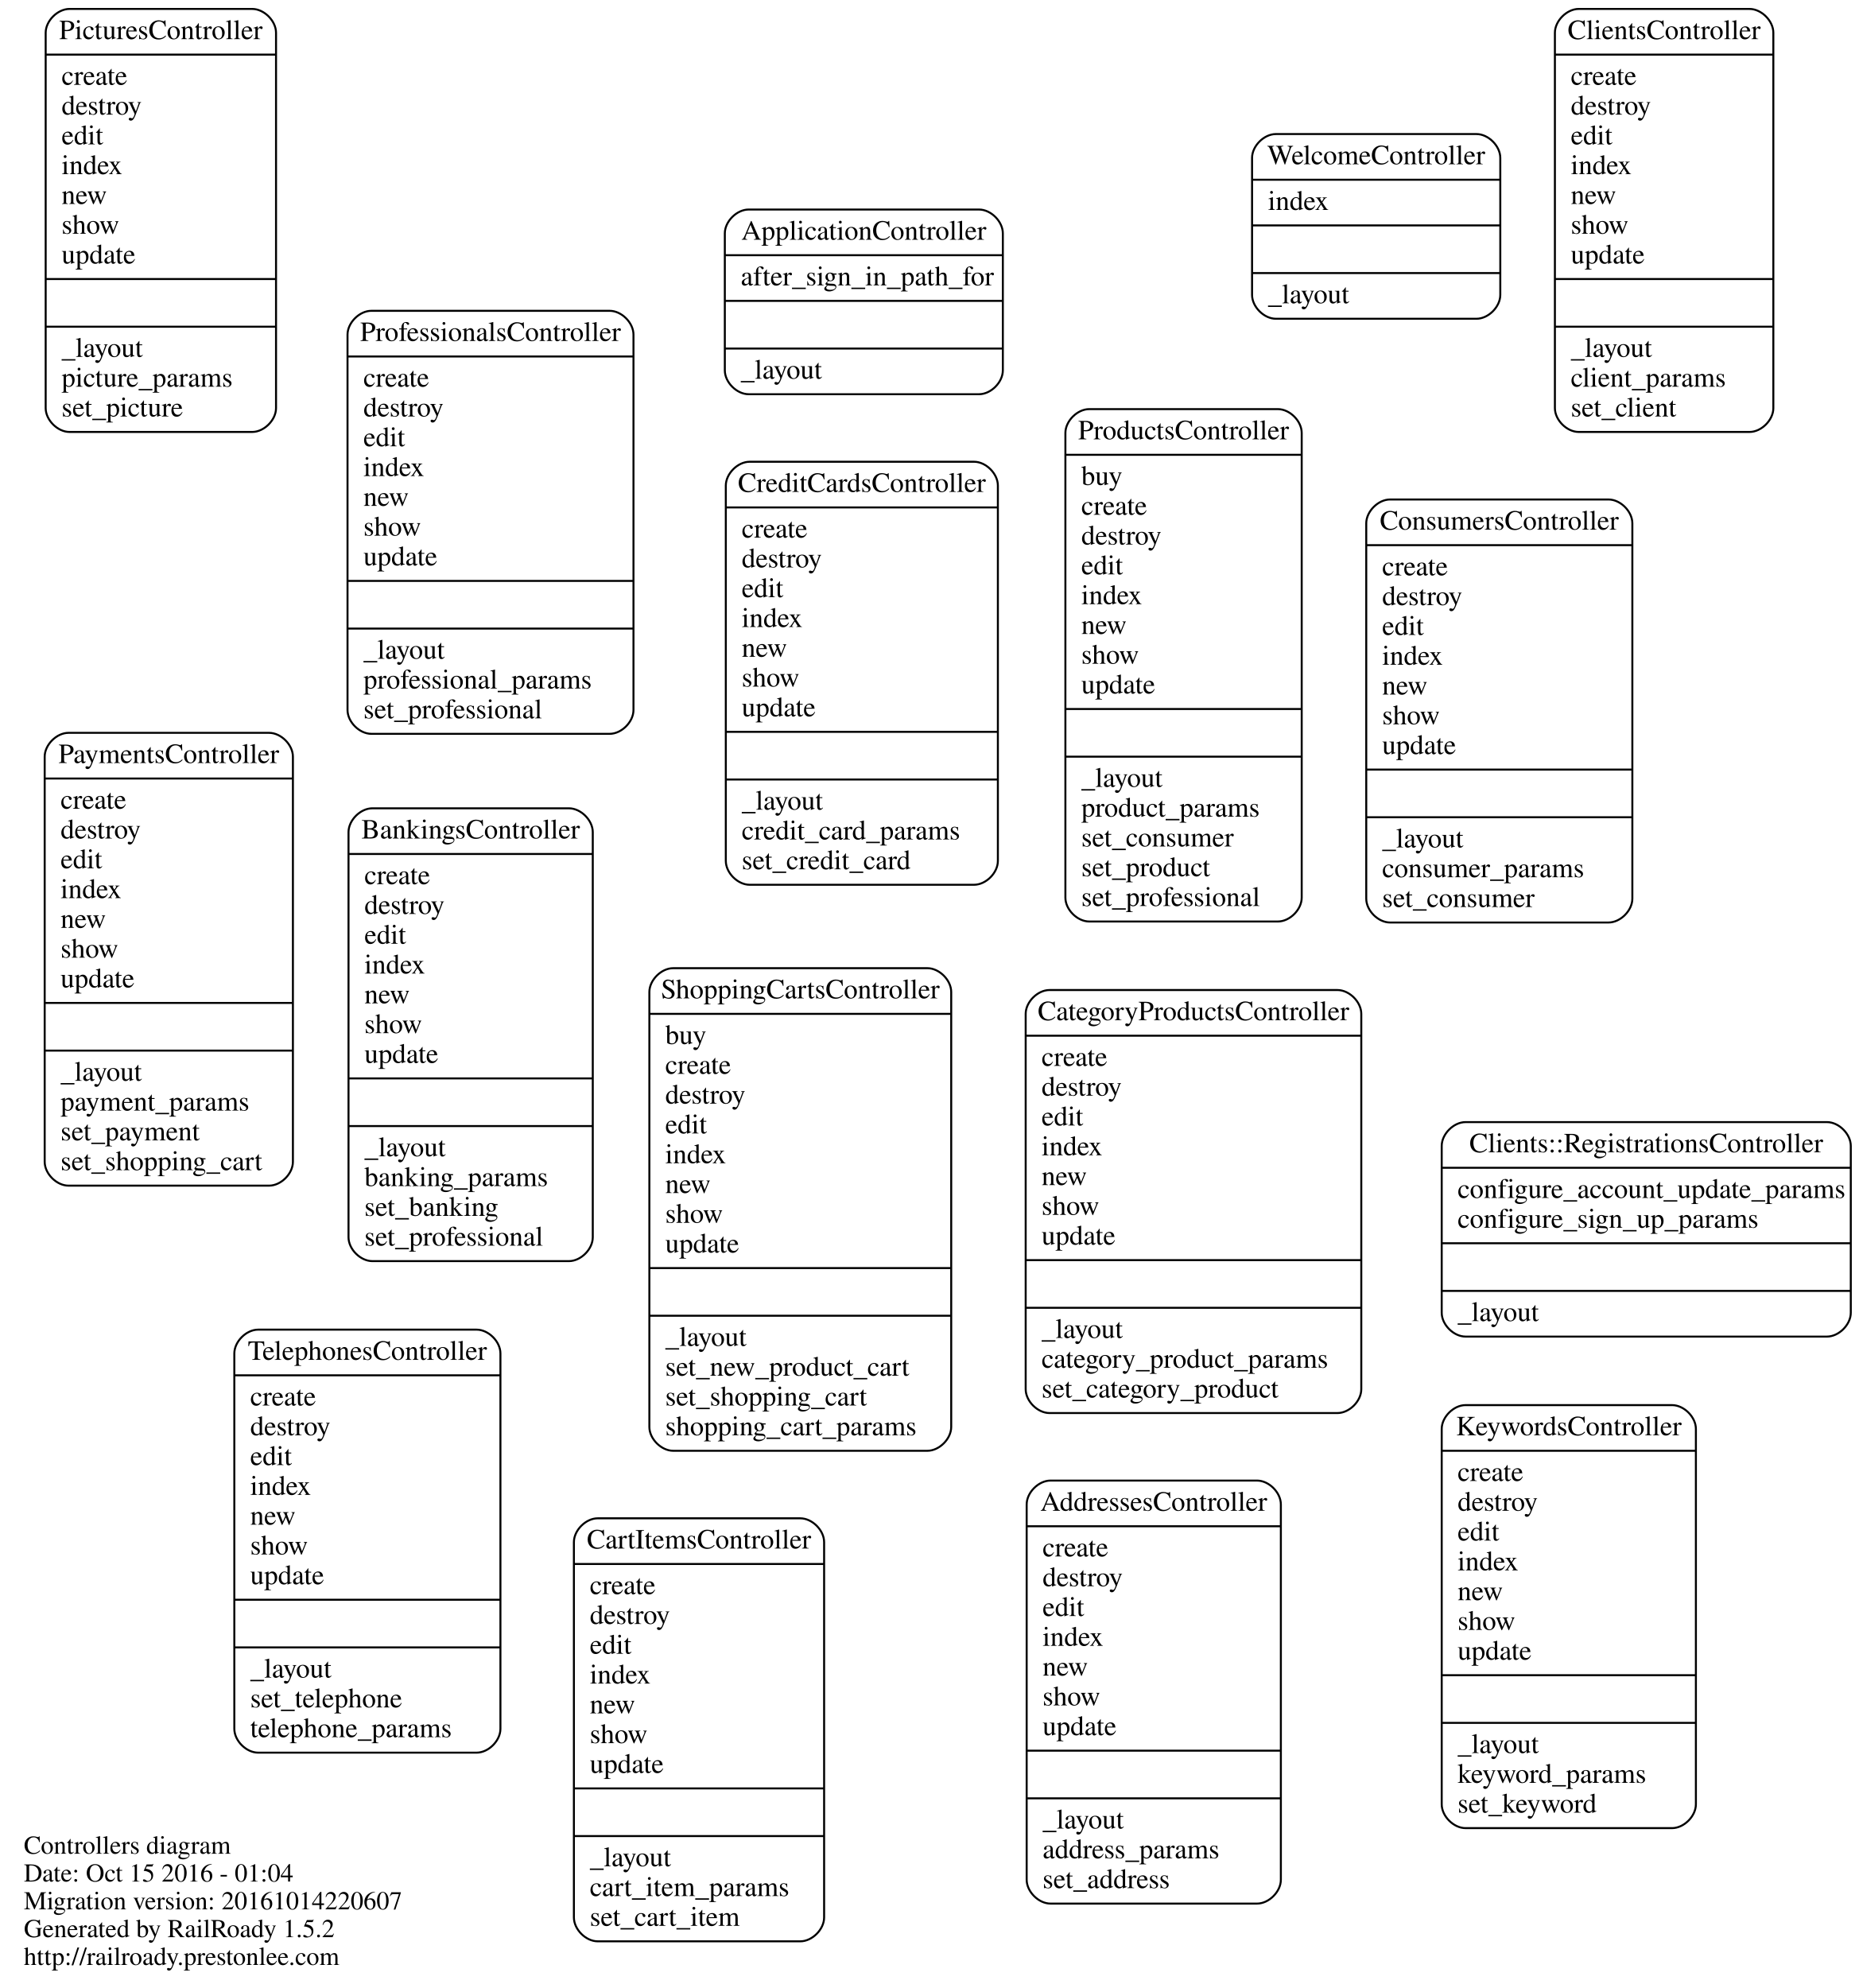
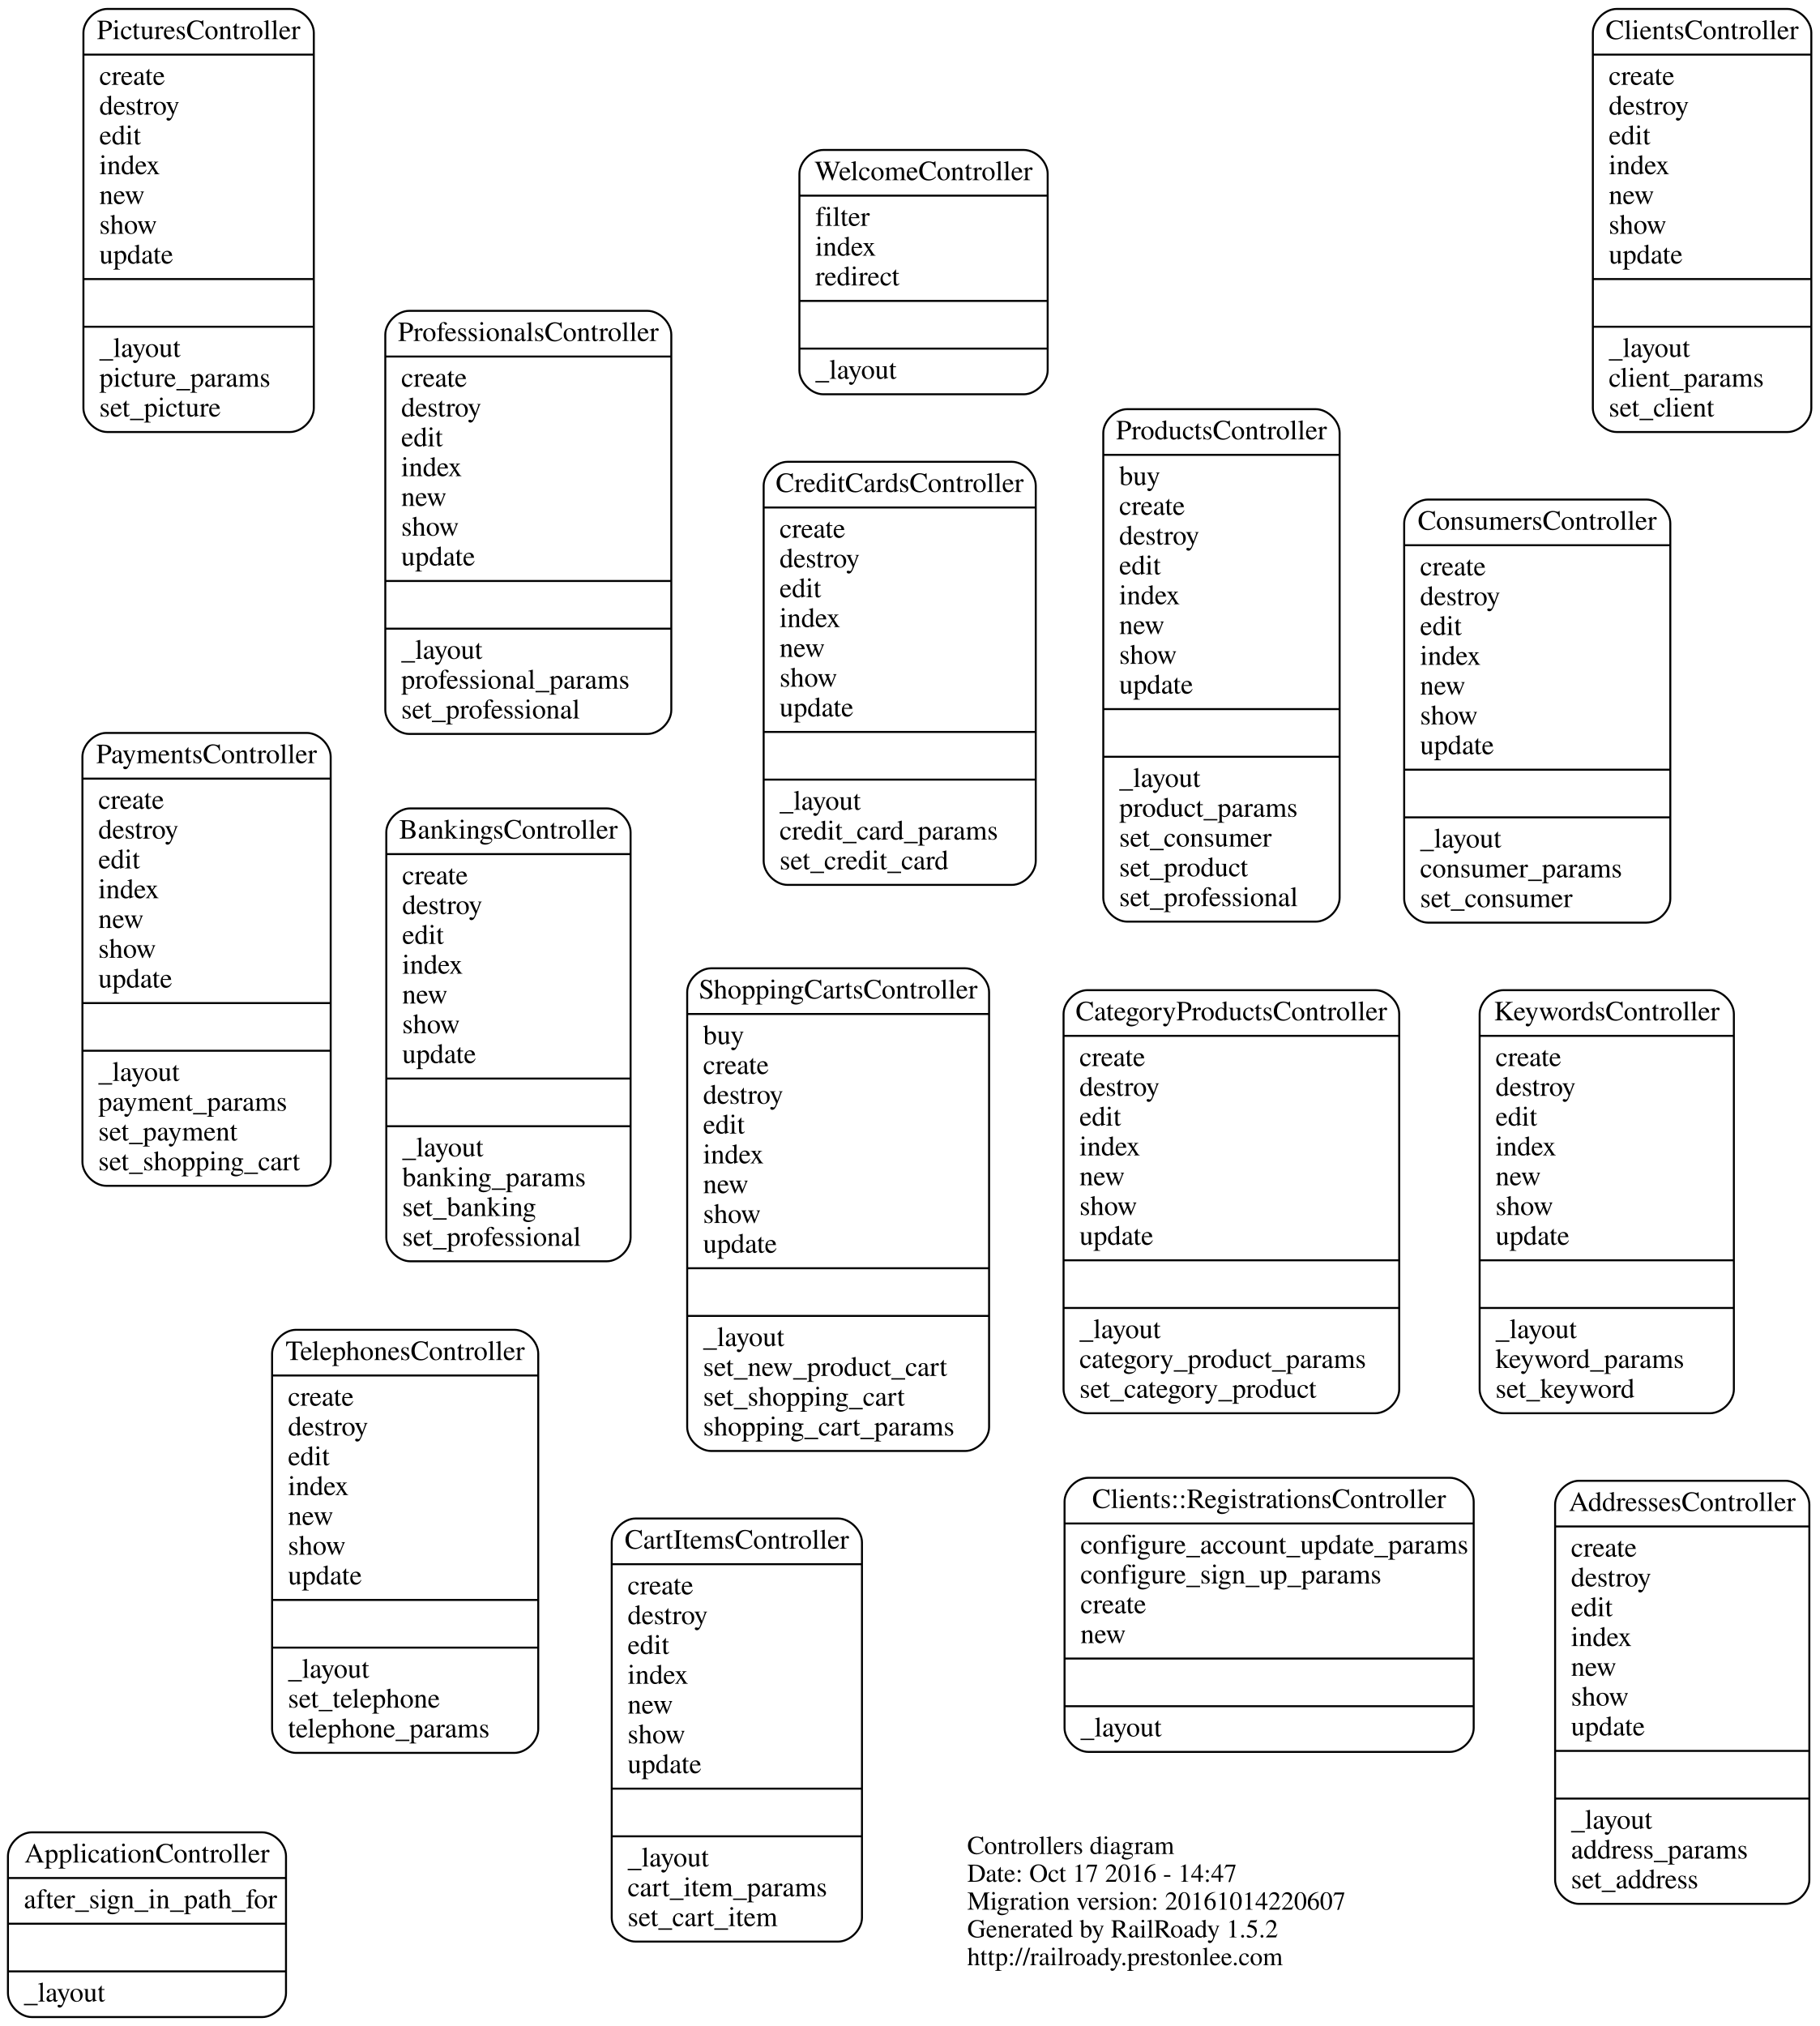
- <svg xmlns="http://www.w3.org/2000/svg" width="936pt" height="1001pt" viewBox="0.00 0.00 936.00 1001.00">
-   <g id="graph0" class="graph" transform="scale(1 1) rotate(0) translate(403 598)">
-     <polygon fill="none" stroke="none" points="-403,403 -403,-598 533,-598 533,403 -403,403" />
+ <svg xmlns="http://www.w3.org/2000/svg" width="916pt" height="1020pt" viewBox="0.00 0.00 916.00 1020.00">
+   <g id="graph0" class="graph" transform="scale(1 1) rotate(0) translate(422 598)">
+     <polygon fill="none" stroke="none" points="-422,422 -422,-598 494,-598 494,422 -422,422" />
    <g id="node1" class="node">
-       <text text-anchor="start" x="-391" y="335.4" font-family="Times,serif" font-size="13.00">Controllers diagram</text>
-       <text text-anchor="start" x="-391" y="349.4" font-family="Times,serif" font-size="13.00">Date: Oct 15 2016 - 01:04</text>
-       <text text-anchor="start" x="-391" y="363.4" font-family="Times,serif" font-size="13.00">Migration version: 20161014220607</text>
-       <text text-anchor="start" x="-391" y="377.4" font-family="Times,serif" font-size="13.00">Generated by RailRoady 1.5.2</text>
-       <text text-anchor="start" x="-391" y="391.4" font-family="Times,serif" font-size="13.00">http://railroady.prestonlee.com</text>
+       <text text-anchor="start" x="65" y="335.4" font-family="Times,serif" font-size="13.00">Controllers diagram</text>
+       <text text-anchor="start" x="65" y="349.4" font-family="Times,serif" font-size="13.00">Date: Oct 17 2016 - 14:47</text>
+       <text text-anchor="start" x="65" y="363.4" font-family="Times,serif" font-size="13.00">Migration version: 20161014220607</text>
+       <text text-anchor="start" x="65" y="377.4" font-family="Times,serif" font-size="13.00">Generated by RailRoady 1.5.2</text>
+       <text text-anchor="start" x="65" y="391.4" font-family="Times,serif" font-size="13.00">http://railroady.prestonlee.com</text>
    </g>
    <g id="node2" class="node">
      <path fill="none" stroke="black" d="M-25.5,-152.5C-25.5,-152.5 87.5,-152.5 87.5,-152.5 93.5,-152.5 99.5,-158.5 99.5,-164.5 99.5,-164.5 99.5,-353.5 99.5,-353.5 99.5,-359.5 93.5,-365.5 87.5,-365.5 87.5,-365.5 -25.5,-365.5 -25.5,-365.5 -31.5,-365.5 -37.5,-359.5 -37.5,-353.5 -37.5,-353.5 -37.5,-164.5 -37.5,-164.5 -37.5,-158.5 -31.5,-152.5 -25.5,-152.5" />
      <text text-anchor="middle" x="31" y="-350.3" font-family="Times,serif" font-size="14.00">CreditCardsController</text>
      <polyline fill="none" stroke="black" points="-37.5,-342.5 99.5,-342.5 " />
      <text text-anchor="start" x="-29.5" y="-327.3" font-family="Times,serif" font-size="14.00">create</text>
      <text text-anchor="start" x="-29.5" y="-312.3" font-family="Times,serif" font-size="14.00">destroy</text>
      <text text-anchor="start" x="-29.5" y="-297.3" font-family="Times,serif" font-size="14.00">edit</text>
      <text text-anchor="start" x="-29.5" y="-282.3" font-family="Times,serif" font-size="14.00">index</text>
      <text text-anchor="start" x="-29.5" y="-267.3" font-family="Times,serif" font-size="14.00">new</text>
      <text text-anchor="start" x="-29.5" y="-252.3" font-family="Times,serif" font-size="14.00">show</text>
      <text text-anchor="start" x="-29.5" y="-237.3" font-family="Times,serif" font-size="14.00">update</text>
      <polyline fill="none" stroke="black" points="-37.5,-229.5 99.5,-229.5 " />
      <polyline fill="none" stroke="black" points="-37.5,-205.5 99.5,-205.5 " />
      <text text-anchor="start" x="-29.5" y="-190.3" font-family="Times,serif" font-size="14.00">_layout</text>
      <text text-anchor="start" x="-29.5" y="-175.3" font-family="Times,serif" font-size="14.00">credit_card_params</text>
      <text text-anchor="start" x="-29.5" y="-160.3" font-family="Times,serif" font-size="14.00">set_credit_card</text>
    </g>
    <g id="node3" class="node">
      <path fill="none" stroke="black" d="M-216,-228.5C-216,-228.5 -96,-228.5 -96,-228.5 -90,-228.5 -84,-234.5 -84,-240.5 -84,-240.5 -84,-429.5 -84,-429.5 -84,-435.5 -90,-441.5 -96,-441.5 -96,-441.5 -216,-441.5 -216,-441.5 -222,-441.5 -228,-435.5 -228,-429.5 -228,-429.5 -228,-240.5 -228,-240.5 -228,-234.5 -222,-228.5 -216,-228.5" />
      <text text-anchor="middle" x="-156" y="-426.3" font-family="Times,serif" font-size="14.00">ProfessionalsController</text>
      <polyline fill="none" stroke="black" points="-228,-418.5 -84,-418.5 " />
      <text text-anchor="start" x="-220" y="-403.3" font-family="Times,serif" font-size="14.00">create</text>
      <text text-anchor="start" x="-220" y="-388.3" font-family="Times,serif" font-size="14.00">destroy</text>
      <text text-anchor="start" x="-220" y="-373.3" font-family="Times,serif" font-size="14.00">edit</text>
      <text text-anchor="start" x="-220" y="-358.3" font-family="Times,serif" font-size="14.00">index</text>
      <text text-anchor="start" x="-220" y="-343.3" font-family="Times,serif" font-size="14.00">new</text>
      <text text-anchor="start" x="-220" y="-328.3" font-family="Times,serif" font-size="14.00">show</text>
      <text text-anchor="start" x="-220" y="-313.3" font-family="Times,serif" font-size="14.00">update</text>
      <polyline fill="none" stroke="black" points="-228,-305.5 -84,-305.5 " />
      <polyline fill="none" stroke="black" points="-228,-281.5 -84,-281.5 " />
      <text text-anchor="start" x="-220" y="-266.3" font-family="Times,serif" font-size="14.00">_layout</text>
      <text text-anchor="start" x="-220" y="-251.3" font-family="Times,serif" font-size="14.00">professional_params</text>
      <text text-anchor="start" x="-220" y="-236.3" font-family="Times,serif" font-size="14.00">set_professional</text>
    </g>
    <g id="node4" class="node">
      <path fill="none" stroke="black" d="M392,-380.5C392,-380.5 478,-380.5 478,-380.5 484,-380.5 490,-386.5 490,-392.5 490,-392.5 490,-581.5 490,-581.5 490,-587.5 484,-593.5 478,-593.5 478,-593.5 392,-593.5 392,-593.5 386,-593.5 380,-587.5 380,-581.5 380,-581.5 380,-392.5 380,-392.5 380,-386.5 386,-380.5 392,-380.5" />
      <text text-anchor="middle" x="435" y="-578.3" font-family="Times,serif" font-size="14.00">ClientsController</text>
      <polyline fill="none" stroke="black" points="380,-570.5 490,-570.5 " />
      <text text-anchor="start" x="388" y="-555.3" font-family="Times,serif" font-size="14.00">create</text>
      <text text-anchor="start" x="388" y="-540.3" font-family="Times,serif" font-size="14.00">destroy</text>
      <text text-anchor="start" x="388" y="-525.3" font-family="Times,serif" font-size="14.00">edit</text>
      <text text-anchor="start" x="388" y="-510.3" font-family="Times,serif" font-size="14.00">index</text>
      <text text-anchor="start" x="388" y="-495.3" font-family="Times,serif" font-size="14.00">new</text>
      <text text-anchor="start" x="388" y="-480.3" font-family="Times,serif" font-size="14.00">show</text>
      <text text-anchor="start" x="388" y="-465.3" font-family="Times,serif" font-size="14.00">update</text>
      <polyline fill="none" stroke="black" points="380,-457.5 490,-457.5 " />
      <polyline fill="none" stroke="black" points="380,-433.5 490,-433.5 " />
      <text text-anchor="start" x="388" y="-418.3" font-family="Times,serif" font-size="14.00">_layout</text>
      <text text-anchor="start" x="388" y="-403.3" font-family="Times,serif" font-size="14.00">client_params</text>
      <text text-anchor="start" x="388" y="-388.3" font-family="Times,serif" font-size="14.00">set_client</text>
    </g>
    <g id="node5" class="node">
      <path fill="none" stroke="black" d="M-215.5,37C-215.5,37 -116.5,37 -116.5,37 -110.5,37 -104.5,31 -104.5,25 -104.5,25 -104.5,-179 -104.5,-179 -104.5,-185 -110.5,-191 -116.5,-191 -116.5,-191 -215.5,-191 -215.5,-191 -221.5,-191 -227.5,-185 -227.5,-179 -227.5,-179 -227.5,25 -227.5,25 -227.5,31 -221.5,37 -215.5,37" />
      <text text-anchor="middle" x="-166" y="-175.8" font-family="Times,serif" font-size="14.00">BankingsController</text>
      <polyline fill="none" stroke="black" points="-227.5,-168 -104.5,-168 " />
      <text text-anchor="start" x="-219.5" y="-152.8" font-family="Times,serif" font-size="14.00">create</text>
      <text text-anchor="start" x="-219.5" y="-137.8" font-family="Times,serif" font-size="14.00">destroy</text>
      <text text-anchor="start" x="-219.5" y="-122.8" font-family="Times,serif" font-size="14.00">edit</text>
      <text text-anchor="start" x="-219.5" y="-107.8" font-family="Times,serif" font-size="14.00">index</text>
      <text text-anchor="start" x="-219.5" y="-92.8" font-family="Times,serif" font-size="14.00">new</text>
      <text text-anchor="start" x="-219.5" y="-77.8" font-family="Times,serif" font-size="14.00">show</text>
      <text text-anchor="start" x="-219.5" y="-62.8" font-family="Times,serif" font-size="14.00">update</text>
      <polyline fill="none" stroke="black" points="-227.5,-55 -104.5,-55 " />
      <polyline fill="none" stroke="black" points="-227.5,-31 -104.5,-31 " />
      <text text-anchor="start" x="-219.5" y="-15.8" font-family="Times,serif" font-size="14.00">_layout</text>
      <text text-anchor="start" x="-219.5" y="-0.8" font-family="Times,serif" font-size="14.00">banking_params</text>
      <text text-anchor="start" x="-219.5" y="14.2" font-family="Times,serif" font-size="14.00">set_banking</text>
      <text text-anchor="start" x="-219.5" y="29.2" font-family="Times,serif" font-size="14.00">set_professional</text>
    </g>
    <g id="node6" class="node">
      <path fill="none" stroke="black" d="M-64,132.5C-64,132.5 64,132.5 64,132.5 70,132.5 76,126.5 76,120.5 76,120.5 76,-98.5 76,-98.5 76,-104.5 70,-110.5 64,-110.5 64,-110.5 -64,-110.5 -64,-110.5 -70,-110.5 -76,-104.5 -76,-98.5 -76,-98.5 -76,120.5 -76,120.5 -76,126.5 -70,132.5 -64,132.5" />
      <text text-anchor="middle" x="0" y="-95.3" font-family="Times,serif" font-size="14.00">ShoppingCartsController</text>
      <polyline fill="none" stroke="black" points="-76,-87.5 76,-87.5 " />
      <text text-anchor="start" x="-68" y="-72.3" font-family="Times,serif" font-size="14.00">buy</text>
      <text text-anchor="start" x="-68" y="-57.3" font-family="Times,serif" font-size="14.00">create</text>
      <text text-anchor="start" x="-68" y="-42.3" font-family="Times,serif" font-size="14.00">destroy</text>
      <text text-anchor="start" x="-68" y="-27.3" font-family="Times,serif" font-size="14.00">edit</text>
      <text text-anchor="start" x="-68" y="-12.3" font-family="Times,serif" font-size="14.00">index</text>
      <text text-anchor="start" x="-68" y="2.7" font-family="Times,serif" font-size="14.00">new</text>
      <text text-anchor="start" x="-68" y="17.7" font-family="Times,serif" font-size="14.00">show</text>
      <text text-anchor="start" x="-68" y="32.7" font-family="Times,serif" font-size="14.00">update</text>
      <polyline fill="none" stroke="black" points="-76,40.5 76,40.5 " />
      <polyline fill="none" stroke="black" points="-76,64.5 76,64.5 " />
      <text text-anchor="start" x="-68" y="79.7" font-family="Times,serif" font-size="14.00">_layout</text>
      <text text-anchor="start" x="-68" y="94.7" font-family="Times,serif" font-size="14.00">set_new_product_cart</text>
      <text text-anchor="start" x="-68" y="109.7" font-family="Times,serif" font-size="14.00">set_shopping_cart</text>
      <text text-anchor="start" x="-68" y="124.7" font-family="Times,serif" font-size="14.00">shopping_cart_params</text>
    </g>
    <g id="node7" class="node">
      <path fill="none" stroke="black" d="M125.5,113.5C125.5,113.5 270.5,113.5 270.5,113.5 276.5,113.5 282.5,107.5 282.5,101.5 282.5,101.5 282.5,-87.5 282.5,-87.5 282.5,-93.5 276.5,-99.5 270.5,-99.5 270.5,-99.5 125.5,-99.5 125.5,-99.5 119.5,-99.5 113.5,-93.5 113.5,-87.5 113.5,-87.5 113.5,101.5 113.5,101.5 113.5,107.5 119.5,113.5 125.5,113.5" />
      <text text-anchor="middle" x="198" y="-84.3" font-family="Times,serif" font-size="14.00">CategoryProductsController</text>
      <polyline fill="none" stroke="black" points="113.5,-76.5 282.5,-76.5 " />
      <text text-anchor="start" x="121.5" y="-61.3" font-family="Times,serif" font-size="14.00">create</text>
      <text text-anchor="start" x="121.5" y="-46.3" font-family="Times,serif" font-size="14.00">destroy</text>
      <text text-anchor="start" x="121.5" y="-31.3" font-family="Times,serif" font-size="14.00">edit</text>
      <text text-anchor="start" x="121.5" y="-16.3" font-family="Times,serif" font-size="14.00">index</text>
      <text text-anchor="start" x="121.5" y="-1.3" font-family="Times,serif" font-size="14.00">new</text>
      <text text-anchor="start" x="121.5" y="13.7" font-family="Times,serif" font-size="14.00">show</text>
      <text text-anchor="start" x="121.5" y="28.7" font-family="Times,serif" font-size="14.00">update</text>
      <polyline fill="none" stroke="black" points="113.5,36.5 282.5,36.5 " />
      <polyline fill="none" stroke="black" points="113.5,60.5 282.5,60.5 " />
      <text text-anchor="start" x="121.5" y="75.7" font-family="Times,serif" font-size="14.00">_layout</text>
      <text text-anchor="start" x="121.5" y="90.7" font-family="Times,serif" font-size="14.00">category_product_params</text>
      <text text-anchor="start" x="121.5" y="105.7" font-family="Times,serif" font-size="14.00">set_category_product</text>
    </g>
    <g id="node8" class="node">
      <path fill="none" stroke="black" d="M145.5,-134C145.5,-134 240.5,-134 240.5,-134 246.5,-134 252.5,-140 252.5,-146 252.5,-146 252.5,-380 252.5,-380 252.5,-386 246.5,-392 240.5,-392 240.5,-392 145.5,-392 145.5,-392 139.5,-392 133.5,-386 133.5,-380 133.5,-380 133.5,-146 133.5,-146 133.5,-140 139.5,-134 145.5,-134" />
      <text text-anchor="middle" x="193" y="-376.8" font-family="Times,serif" font-size="14.00">ProductsController</text>
      <polyline fill="none" stroke="black" points="133.5,-369 252.5,-369 " />
      <text text-anchor="start" x="141.5" y="-353.8" font-family="Times,serif" font-size="14.00">buy</text>
      <text text-anchor="start" x="141.5" y="-338.8" font-family="Times,serif" font-size="14.00">create</text>
      <text text-anchor="start" x="141.5" y="-323.8" font-family="Times,serif" font-size="14.00">destroy</text>
      <text text-anchor="start" x="141.5" y="-308.8" font-family="Times,serif" font-size="14.00">edit</text>
      <text text-anchor="start" x="141.5" y="-293.8" font-family="Times,serif" font-size="14.00">index</text>
      <text text-anchor="start" x="141.5" y="-278.8" font-family="Times,serif" font-size="14.00">new</text>
      <text text-anchor="start" x="141.5" y="-263.8" font-family="Times,serif" font-size="14.00">show</text>
      <text text-anchor="start" x="141.5" y="-248.8" font-family="Times,serif" font-size="14.00">update</text>
      <polyline fill="none" stroke="black" points="133.5,-241 252.5,-241 " />
      <polyline fill="none" stroke="black" points="133.5,-217 252.5,-217 " />
      <text text-anchor="start" x="141.5" y="-201.8" font-family="Times,serif" font-size="14.00">_layout</text>
      <text text-anchor="start" x="141.5" y="-186.8" font-family="Times,serif" font-size="14.00">product_params</text>
      <text text-anchor="start" x="141.5" y="-171.8" font-family="Times,serif" font-size="14.00">set_consumer</text>
      <text text-anchor="start" x="141.5" y="-156.8" font-family="Times,serif" font-size="14.00">set_product</text>
      <text text-anchor="start" x="141.5" y="-141.8" font-family="Times,serif" font-size="14.00">set_professional</text>
    </g>
    <g id="node9" class="node">
      <path fill="none" stroke="black" d="M-368,-380.5C-368,-380.5 -276,-380.5 -276,-380.5 -270,-380.5 -264,-386.5 -264,-392.5 -264,-392.5 -264,-581.5 -264,-581.5 -264,-587.5 -270,-593.5 -276,-593.5 -276,-593.5 -368,-593.5 -368,-593.5 -374,-593.5 -380,-587.5 -380,-581.5 -380,-581.5 -380,-392.5 -380,-392.5 -380,-386.5 -374,-380.5 -368,-380.5" />
      <text text-anchor="middle" x="-322" y="-578.3" font-family="Times,serif" font-size="14.00">PicturesController</text>
      <polyline fill="none" stroke="black" points="-380,-570.5 -264,-570.5 " />
      <text text-anchor="start" x="-372" y="-555.3" font-family="Times,serif" font-size="14.00">create</text>
      <text text-anchor="start" x="-372" y="-540.3" font-family="Times,serif" font-size="14.00">destroy</text>
      <text text-anchor="start" x="-372" y="-525.3" font-family="Times,serif" font-size="14.00">edit</text>
      <text text-anchor="start" x="-372" y="-510.3" font-family="Times,serif" font-size="14.00">index</text>
      <text text-anchor="start" x="-372" y="-495.3" font-family="Times,serif" font-size="14.00">new</text>
      <text text-anchor="start" x="-372" y="-480.3" font-family="Times,serif" font-size="14.00">show</text>
      <text text-anchor="start" x="-372" y="-465.3" font-family="Times,serif" font-size="14.00">update</text>
      <polyline fill="none" stroke="black" points="-380,-457.5 -264,-457.5 " />
      <polyline fill="none" stroke="black" points="-380,-433.5 -264,-433.5 " />
      <text text-anchor="start" x="-372" y="-418.3" font-family="Times,serif" font-size="14.00">_layout</text>
      <text text-anchor="start" x="-372" y="-403.3" font-family="Times,serif" font-size="14.00">picture_params</text>
      <text text-anchor="start" x="-372" y="-388.3" font-family="Times,serif" font-size="14.00">set_picture</text>
    </g>
    <g id="node10" class="node">
-       <path fill="none" stroke="black" d="M335,75C335,75 517,75 517,75 523,75 529,69 529,63 529,63 529,-21 529,-21 529,-27 523,-33 517,-33 517,-33 335,-33 335,-33 329,-33 323,-27 323,-21 323,-21 323,63 323,63 323,69 329,75 335,75" />
-       <text text-anchor="middle" x="426" y="-17.8" font-family="Times,serif" font-size="14.00">Clients::RegistrationsController</text>
-       <polyline fill="none" stroke="black" points="323,-10 529,-10 " />
-       <text text-anchor="start" x="331" y="5.2" font-family="Times,serif" font-size="14.00">configure_account_update_params</text>
-       <text text-anchor="start" x="331" y="20.2" font-family="Times,serif" font-size="14.00">configure_sign_up_params</text>
-       <polyline fill="none" stroke="black" points="323,28 529,28 " />
-       <polyline fill="none" stroke="black" points="323,52 529,52 " />
-       <text text-anchor="start" x="331" y="67.2" font-family="Times,serif" font-size="14.00">_layout</text>
+       <path fill="none" stroke="black" d="M126,284C126,284 308,284 308,284 314,284 320,278 320,272 320,272 320,158 320,158 320,152 314,146 308,146 308,146 126,146 126,146 120,146 114,152 114,158 114,158 114,272 114,272 114,278 120,284 126,284" />
+       <text text-anchor="middle" x="217" y="161.2" font-family="Times,serif" font-size="14.00">Clients::RegistrationsController</text>
+       <polyline fill="none" stroke="black" points="114,169 320,169 " />
+       <text text-anchor="start" x="122" y="184.2" font-family="Times,serif" font-size="14.00">configure_account_update_params</text>
+       <text text-anchor="start" x="122" y="199.2" font-family="Times,serif" font-size="14.00">configure_sign_up_params</text>
+       <text text-anchor="start" x="122" y="214.2" font-family="Times,serif" font-size="14.00">create</text>
+       <text text-anchor="start" x="122" y="229.2" font-family="Times,serif" font-size="14.00">new</text>
+       <polyline fill="none" stroke="black" points="114,237 320,237 " />
+       <polyline fill="none" stroke="black" points="114,261 320,261 " />
+       <text text-anchor="start" x="122" y="276.2" font-family="Times,serif" font-size="14.00">_layout</text>
    </g>
    <g id="node11" class="node">
      <path fill="none" stroke="black" d="M-273,284.5C-273,284.5 -163,284.5 -163,284.5 -157,284.5 -151,278.5 -151,272.5 -151,272.5 -151,83.5 -151,83.5 -151,77.5 -157,71.5 -163,71.5 -163,71.5 -273,71.5 -273,71.5 -279,71.5 -285,77.5 -285,83.5 -285,83.5 -285,272.5 -285,272.5 -285,278.5 -279,284.5 -273,284.5" />
      <text text-anchor="middle" x="-218" y="86.7" font-family="Times,serif" font-size="14.00">TelephonesController</text>
      <polyline fill="none" stroke="black" points="-285,94.5 -151,94.5 " />
      <text text-anchor="start" x="-277" y="109.7" font-family="Times,serif" font-size="14.00">create</text>
      <text text-anchor="start" x="-277" y="124.7" font-family="Times,serif" font-size="14.00">destroy</text>
      <text text-anchor="start" x="-277" y="139.7" font-family="Times,serif" font-size="14.00">edit</text>
      <text text-anchor="start" x="-277" y="154.7" font-family="Times,serif" font-size="14.00">index</text>
      <text text-anchor="start" x="-277" y="169.7" font-family="Times,serif" font-size="14.00">new</text>
      <text text-anchor="start" x="-277" y="184.7" font-family="Times,serif" font-size="14.00">show</text>
      <text text-anchor="start" x="-277" y="199.7" font-family="Times,serif" font-size="14.00">update</text>
      <polyline fill="none" stroke="black" points="-285,207.5 -151,207.5 " />
      <polyline fill="none" stroke="black" points="-285,231.5 -151,231.5 " />
      <text text-anchor="start" x="-277" y="246.7" font-family="Times,serif" font-size="14.00">_layout</text>
      <text text-anchor="start" x="-277" y="261.7" font-family="Times,serif" font-size="14.00">set_telephone</text>
      <text text-anchor="start" x="-277" y="276.7" font-family="Times,serif" font-size="14.00">telephone_params</text>
    </g>
    <g id="node12" class="node">
-       <path fill="none" stroke="black" d="M239.5,-437.5C239.5,-437.5 340.5,-437.5 340.5,-437.5 346.5,-437.5 352.5,-443.5 352.5,-449.5 352.5,-449.5 352.5,-518.5 352.5,-518.5 352.5,-524.5 346.5,-530.5 340.5,-530.5 340.5,-530.5 239.5,-530.5 239.5,-530.5 233.5,-530.5 227.5,-524.5 227.5,-518.5 227.5,-518.5 227.5,-449.5 227.5,-449.5 227.5,-443.5 233.5,-437.5 239.5,-437.5" />
-       <text text-anchor="middle" x="290" y="-515.3" font-family="Times,serif" font-size="14.00">WelcomeController</text>
-       <polyline fill="none" stroke="black" points="227.5,-507.5 352.5,-507.5 " />
-       <text text-anchor="start" x="235.5" y="-492.3" font-family="Times,serif" font-size="14.00">index</text>
-       <polyline fill="none" stroke="black" points="227.5,-484.5 352.5,-484.5 " />
-       <polyline fill="none" stroke="black" points="227.5,-460.5 352.5,-460.5 " />
-       <text text-anchor="start" x="235.5" y="-445.3" font-family="Times,serif" font-size="14.00">_layout</text>
+       <path fill="none" stroke="black" d="M-7.5,-399.5C-7.5,-399.5 93.5,-399.5 93.5,-399.5 99.5,-399.5 105.5,-405.5 105.5,-411.5 105.5,-411.5 105.5,-510.5 105.5,-510.5 105.5,-516.5 99.5,-522.5 93.5,-522.5 93.5,-522.5 -7.5,-522.5 -7.5,-522.5 -13.5,-522.5 -19.5,-516.5 -19.5,-510.5 -19.5,-510.5 -19.5,-411.5 -19.5,-411.5 -19.5,-405.5 -13.5,-399.5 -7.5,-399.5" />
+       <text text-anchor="middle" x="43" y="-507.3" font-family="Times,serif" font-size="14.00">WelcomeController</text>
+       <polyline fill="none" stroke="black" points="-19.5,-499.5 105.5,-499.5 " />
+       <text text-anchor="start" x="-11.5" y="-484.3" font-family="Times,serif" font-size="14.00">filter</text>
+       <text text-anchor="start" x="-11.5" y="-469.3" font-family="Times,serif" font-size="14.00">index</text>
+       <text text-anchor="start" x="-11.5" y="-454.3" font-family="Times,serif" font-size="14.00">redirect</text>
+       <polyline fill="none" stroke="black" points="-19.5,-446.5 105.5,-446.5 " />
+       <polyline fill="none" stroke="black" points="-19.5,-422.5 105.5,-422.5 " />
+       <text text-anchor="start" x="-11.5" y="-407.3" font-family="Times,serif" font-size="14.00">_layout</text>
    </g>
    <g id="node13" class="node">
      <path fill="none" stroke="black" d="M297,-133.5C297,-133.5 407,-133.5 407,-133.5 413,-133.5 419,-139.5 419,-145.5 419,-145.5 419,-334.5 419,-334.5 419,-340.5 413,-346.5 407,-346.5 407,-346.5 297,-346.5 297,-346.5 291,-346.5 285,-340.5 285,-334.5 285,-334.5 285,-145.5 285,-145.5 285,-139.5 291,-133.5 297,-133.5" />
      <text text-anchor="middle" x="352" y="-331.3" font-family="Times,serif" font-size="14.00">ConsumersController</text>
      <polyline fill="none" stroke="black" points="285,-323.5 419,-323.5 " />
      <text text-anchor="start" x="293" y="-308.3" font-family="Times,serif" font-size="14.00">create</text>
      <text text-anchor="start" x="293" y="-293.3" font-family="Times,serif" font-size="14.00">destroy</text>
      <text text-anchor="start" x="293" y="-278.3" font-family="Times,serif" font-size="14.00">edit</text>
      <text text-anchor="start" x="293" y="-263.3" font-family="Times,serif" font-size="14.00">index</text>
      <text text-anchor="start" x="293" y="-248.3" font-family="Times,serif" font-size="14.00">new</text>
      <text text-anchor="start" x="293" y="-233.3" font-family="Times,serif" font-size="14.00">show</text>
      <text text-anchor="start" x="293" y="-218.3" font-family="Times,serif" font-size="14.00">update</text>
      <polyline fill="none" stroke="black" points="285,-210.5 419,-210.5 " />
      <polyline fill="none" stroke="black" points="285,-186.5 419,-186.5 " />
      <text text-anchor="start" x="293" y="-171.3" font-family="Times,serif" font-size="14.00">_layout</text>
      <text text-anchor="start" x="293" y="-156.3" font-family="Times,serif" font-size="14.00">consumer_params</text>
      <text text-anchor="start" x="293" y="-141.3" font-family="Times,serif" font-size="14.00">set_consumer</text>
    </g>
    <g id="node14" class="node">
-       <path fill="none" stroke="black" d="M335,322.5C335,322.5 439,322.5 439,322.5 445,322.5 451,316.5 451,310.5 451,310.5 451,121.5 451,121.5 451,115.5 445,109.5 439,109.5 439,109.5 335,109.5 335,109.5 329,109.5 323,115.5 323,121.5 323,121.5 323,310.5 323,310.5 323,316.5 329,322.5 335,322.5" />
-       <text text-anchor="middle" x="387" y="124.7" font-family="Times,serif" font-size="14.00">KeywordsController</text>
-       <polyline fill="none" stroke="black" points="323,132.5 451,132.5 " />
-       <text text-anchor="start" x="331" y="147.7" font-family="Times,serif" font-size="14.00">create</text>
-       <text text-anchor="start" x="331" y="162.7" font-family="Times,serif" font-size="14.00">destroy</text>
-       <text text-anchor="start" x="331" y="177.7" font-family="Times,serif" font-size="14.00">edit</text>
-       <text text-anchor="start" x="331" y="192.7" font-family="Times,serif" font-size="14.00">index</text>
-       <text text-anchor="start" x="331" y="207.7" font-family="Times,serif" font-size="14.00">new</text>
-       <text text-anchor="start" x="331" y="222.7" font-family="Times,serif" font-size="14.00">show</text>
-       <text text-anchor="start" x="331" y="237.7" font-family="Times,serif" font-size="14.00">update</text>
-       <polyline fill="none" stroke="black" points="323,245.5 451,245.5 " />
-       <polyline fill="none" stroke="black" points="323,269.5 451,269.5 " />
-       <text text-anchor="start" x="331" y="284.7" font-family="Times,serif" font-size="14.00">_layout</text>
-       <text text-anchor="start" x="331" y="299.7" font-family="Times,serif" font-size="14.00">keyword_params</text>
-       <text text-anchor="start" x="331" y="314.7" font-family="Times,serif" font-size="14.00">set_keyword</text>
+       <path fill="none" stroke="black" d="M335,113.5C335,113.5 439,113.5 439,113.5 445,113.5 451,107.5 451,101.5 451,101.5 451,-87.5 451,-87.5 451,-93.5 445,-99.5 439,-99.5 439,-99.5 335,-99.5 335,-99.5 329,-99.5 323,-93.5 323,-87.5 323,-87.5 323,101.5 323,101.5 323,107.5 329,113.5 335,113.5" />
+       <text text-anchor="middle" x="387" y="-84.3" font-family="Times,serif" font-size="14.00">KeywordsController</text>
+       <polyline fill="none" stroke="black" points="323,-76.5 451,-76.5 " />
+       <text text-anchor="start" x="331" y="-61.3" font-family="Times,serif" font-size="14.00">create</text>
+       <text text-anchor="start" x="331" y="-46.3" font-family="Times,serif" font-size="14.00">destroy</text>
+       <text text-anchor="start" x="331" y="-31.3" font-family="Times,serif" font-size="14.00">edit</text>
+       <text text-anchor="start" x="331" y="-16.3" font-family="Times,serif" font-size="14.00">index</text>
+       <text text-anchor="start" x="331" y="-1.3" font-family="Times,serif" font-size="14.00">new</text>
+       <text text-anchor="start" x="331" y="13.7" font-family="Times,serif" font-size="14.00">show</text>
+       <text text-anchor="start" x="331" y="28.7" font-family="Times,serif" font-size="14.00">update</text>
+       <polyline fill="none" stroke="black" points="323,36.5 451,36.5 " />
+       <polyline fill="none" stroke="black" points="323,60.5 451,60.5 " />
+       <text text-anchor="start" x="331" y="75.7" font-family="Times,serif" font-size="14.00">_layout</text>
+       <text text-anchor="start" x="331" y="90.7" font-family="Times,serif" font-size="14.00">keyword_params</text>
+       <text text-anchor="start" x="331" y="105.7" font-family="Times,serif" font-size="14.00">set_keyword</text>
    </g>
    <g id="node15" class="node">
-       <path fill="none" stroke="black" d="M-26,-399.5C-26,-399.5 90,-399.5 90,-399.5 96,-399.5 102,-405.5 102,-411.5 102,-411.5 102,-480.5 102,-480.5 102,-486.5 96,-492.5 90,-492.5 90,-492.5 -26,-492.5 -26,-492.5 -32,-492.5 -38,-486.5 -38,-480.5 -38,-480.5 -38,-411.5 -38,-411.5 -38,-405.5 -32,-399.5 -26,-399.5" />
-       <text text-anchor="middle" x="32" y="-477.3" font-family="Times,serif" font-size="14.00">ApplicationController</text>
-       <polyline fill="none" stroke="black" points="-38,-469.5 102,-469.5 " />
-       <text text-anchor="start" x="-30" y="-454.3" font-family="Times,serif" font-size="14.00">after_sign_in_path_for</text>
-       <polyline fill="none" stroke="black" points="-38,-446.5 102,-446.5 " />
-       <polyline fill="none" stroke="black" points="-38,-422.5 102,-422.5 " />
-       <text text-anchor="start" x="-30" y="-407.3" font-family="Times,serif" font-size="14.00">_layout</text>
+       <path fill="none" stroke="black" d="M-406,417.5C-406,417.5 -290,417.5 -290,417.5 -284,417.5 -278,411.5 -278,405.5 -278,405.5 -278,336.5 -278,336.5 -278,330.5 -284,324.5 -290,324.5 -290,324.5 -406,324.5 -406,324.5 -412,324.5 -418,330.5 -418,336.5 -418,336.5 -418,405.5 -418,405.5 -418,411.5 -412,417.5 -406,417.5" />
+       <text text-anchor="middle" x="-348" y="339.7" font-family="Times,serif" font-size="14.00">ApplicationController</text>
+       <polyline fill="none" stroke="black" points="-418,347.5 -278,347.5 " />
+       <text text-anchor="start" x="-410" y="362.7" font-family="Times,serif" font-size="14.00">after_sign_in_path_for</text>
+       <polyline fill="none" stroke="black" points="-418,370.5 -278,370.5 " />
+       <polyline fill="none" stroke="black" points="-418,394.5 -278,394.5 " />
+       <text text-anchor="start" x="-410" y="409.7" font-family="Times,serif" font-size="14.00">_layout</text>
    </g>
    <g id="node16" class="node">
-       <path fill="none" stroke="black" d="M126,360.5C126,360.5 230,360.5 230,360.5 236,360.5 242,354.5 242,348.5 242,348.5 242,159.5 242,159.5 242,153.5 236,147.5 230,147.5 230,147.5 126,147.5 126,147.5 120,147.5 114,153.5 114,159.5 114,159.5 114,348.5 114,348.5 114,354.5 120,360.5 126,360.5" />
-       <text text-anchor="middle" x="178" y="162.7" font-family="Times,serif" font-size="14.00">AddressesController</text>
-       <polyline fill="none" stroke="black" points="114,170.5 242,170.5 " />
-       <text text-anchor="start" x="122" y="185.7" font-family="Times,serif" font-size="14.00">create</text>
-       <text text-anchor="start" x="122" y="200.7" font-family="Times,serif" font-size="14.00">destroy</text>
-       <text text-anchor="start" x="122" y="215.7" font-family="Times,serif" font-size="14.00">edit</text>
-       <text text-anchor="start" x="122" y="230.7" font-family="Times,serif" font-size="14.00">index</text>
-       <text text-anchor="start" x="122" y="245.7" font-family="Times,serif" font-size="14.00">new</text>
-       <text text-anchor="start" x="122" y="260.7" font-family="Times,serif" font-size="14.00">show</text>
-       <text text-anchor="start" x="122" y="275.7" font-family="Times,serif" font-size="14.00">update</text>
-       <polyline fill="none" stroke="black" points="114,283.5 242,283.5 " />
-       <polyline fill="none" stroke="black" points="114,307.5 242,307.5 " />
-       <text text-anchor="start" x="122" y="322.7" font-family="Times,serif" font-size="14.00">_layout</text>
-       <text text-anchor="start" x="122" y="337.7" font-family="Times,serif" font-size="14.00">address_params</text>
-       <text text-anchor="start" x="122" y="352.7" font-family="Times,serif" font-size="14.00">set_address</text>
+       <path fill="none" stroke="black" d="M373,360.5C373,360.5 477,360.5 477,360.5 483,360.5 489,354.5 489,348.5 489,348.5 489,159.5 489,159.5 489,153.5 483,147.5 477,147.5 477,147.5 373,147.5 373,147.5 367,147.5 361,153.5 361,159.5 361,159.5 361,348.5 361,348.5 361,354.5 367,360.5 373,360.5" />
+       <text text-anchor="middle" x="425" y="162.7" font-family="Times,serif" font-size="14.00">AddressesController</text>
+       <polyline fill="none" stroke="black" points="361,170.5 489,170.5 " />
+       <text text-anchor="start" x="369" y="185.7" font-family="Times,serif" font-size="14.00">create</text>
+       <text text-anchor="start" x="369" y="200.7" font-family="Times,serif" font-size="14.00">destroy</text>
+       <text text-anchor="start" x="369" y="215.7" font-family="Times,serif" font-size="14.00">edit</text>
+       <text text-anchor="start" x="369" y="230.7" font-family="Times,serif" font-size="14.00">index</text>
+       <text text-anchor="start" x="369" y="245.7" font-family="Times,serif" font-size="14.00">new</text>
+       <text text-anchor="start" x="369" y="260.7" font-family="Times,serif" font-size="14.00">show</text>
+       <text text-anchor="start" x="369" y="275.7" font-family="Times,serif" font-size="14.00">update</text>
+       <polyline fill="none" stroke="black" points="361,283.5 489,283.5 " />
+       <polyline fill="none" stroke="black" points="361,307.5 489,307.5 " />
+       <text text-anchor="start" x="369" y="322.7" font-family="Times,serif" font-size="14.00">_layout</text>
+       <text text-anchor="start" x="369" y="337.7" font-family="Times,serif" font-size="14.00">address_params</text>
+       <text text-anchor="start" x="369" y="352.7" font-family="Times,serif" font-size="14.00">set_address</text>
    </g>
    <g id="node17" class="node">
      <path fill="none" stroke="black" d="M-368.5,-1C-368.5,-1 -267.5,-1 -267.5,-1 -261.5,-1 -255.5,-7 -255.5,-13 -255.5,-13 -255.5,-217 -255.5,-217 -255.5,-223 -261.5,-229 -267.5,-229 -267.5,-229 -368.5,-229 -368.5,-229 -374.5,-229 -380.5,-223 -380.5,-217 -380.5,-217 -380.5,-13 -380.5,-13 -380.5,-7 -374.5,-1 -368.5,-1" />
      <text text-anchor="middle" x="-318" y="-213.8" font-family="Times,serif" font-size="14.00">PaymentsController</text>
      <polyline fill="none" stroke="black" points="-380.5,-206 -255.5,-206 " />
      <text text-anchor="start" x="-372.5" y="-190.8" font-family="Times,serif" font-size="14.00">create</text>
      <text text-anchor="start" x="-372.5" y="-175.8" font-family="Times,serif" font-size="14.00">destroy</text>
      <text text-anchor="start" x="-372.5" y="-160.8" font-family="Times,serif" font-size="14.00">edit</text>
      <text text-anchor="start" x="-372.5" y="-145.8" font-family="Times,serif" font-size="14.00">index</text>
      <text text-anchor="start" x="-372.5" y="-130.8" font-family="Times,serif" font-size="14.00">new</text>
      <text text-anchor="start" x="-372.5" y="-115.8" font-family="Times,serif" font-size="14.00">show</text>
      <text text-anchor="start" x="-372.5" y="-100.8" font-family="Times,serif" font-size="14.00">update</text>
      <polyline fill="none" stroke="black" points="-380.5,-93 -255.5,-93 " />
      <polyline fill="none" stroke="black" points="-380.5,-69 -255.5,-69 " />
      <text text-anchor="start" x="-372.5" y="-53.8" font-family="Times,serif" font-size="14.00">_layout</text>
      <text text-anchor="start" x="-372.5" y="-38.8" font-family="Times,serif" font-size="14.00">payment_params</text>
      <text text-anchor="start" x="-372.5" y="-23.8" font-family="Times,serif" font-size="14.00">set_payment</text>
      <text text-anchor="start" x="-372.5" y="-8.8" font-family="Times,serif" font-size="14.00">set_shopping_cart</text>
    </g>
    <g id="node18" class="node">
      <path fill="none" stroke="black" d="M-102,379.5C-102,379.5 0,379.5 0,379.5 6,379.5 12,373.5 12,367.5 12,367.5 12,178.5 12,178.5 12,172.5 6,166.5 0,166.5 0,166.5 -102,166.5 -102,166.5 -108,166.5 -114,172.5 -114,178.5 -114,178.5 -114,367.5 -114,367.5 -114,373.5 -108,379.5 -102,379.5" />
      <text text-anchor="middle" x="-51" y="181.7" font-family="Times,serif" font-size="14.00">CartItemsController</text>
      <polyline fill="none" stroke="black" points="-114,189.5 12,189.5 " />
      <text text-anchor="start" x="-106" y="204.7" font-family="Times,serif" font-size="14.00">create</text>
      <text text-anchor="start" x="-106" y="219.7" font-family="Times,serif" font-size="14.00">destroy</text>
      <text text-anchor="start" x="-106" y="234.7" font-family="Times,serif" font-size="14.00">edit</text>
      <text text-anchor="start" x="-106" y="249.7" font-family="Times,serif" font-size="14.00">index</text>
      <text text-anchor="start" x="-106" y="264.7" font-family="Times,serif" font-size="14.00">new</text>
      <text text-anchor="start" x="-106" y="279.7" font-family="Times,serif" font-size="14.00">show</text>
      <text text-anchor="start" x="-106" y="294.7" font-family="Times,serif" font-size="14.00">update</text>
      <polyline fill="none" stroke="black" points="-114,302.5 12,302.5 " />
      <polyline fill="none" stroke="black" points="-114,326.5 12,326.5 " />
      <text text-anchor="start" x="-106" y="341.7" font-family="Times,serif" font-size="14.00">_layout</text>
      <text text-anchor="start" x="-106" y="356.7" font-family="Times,serif" font-size="14.00">cart_item_params</text>
      <text text-anchor="start" x="-106" y="371.7" font-family="Times,serif" font-size="14.00">set_cart_item</text>
    </g>
  </g>
</svg>
